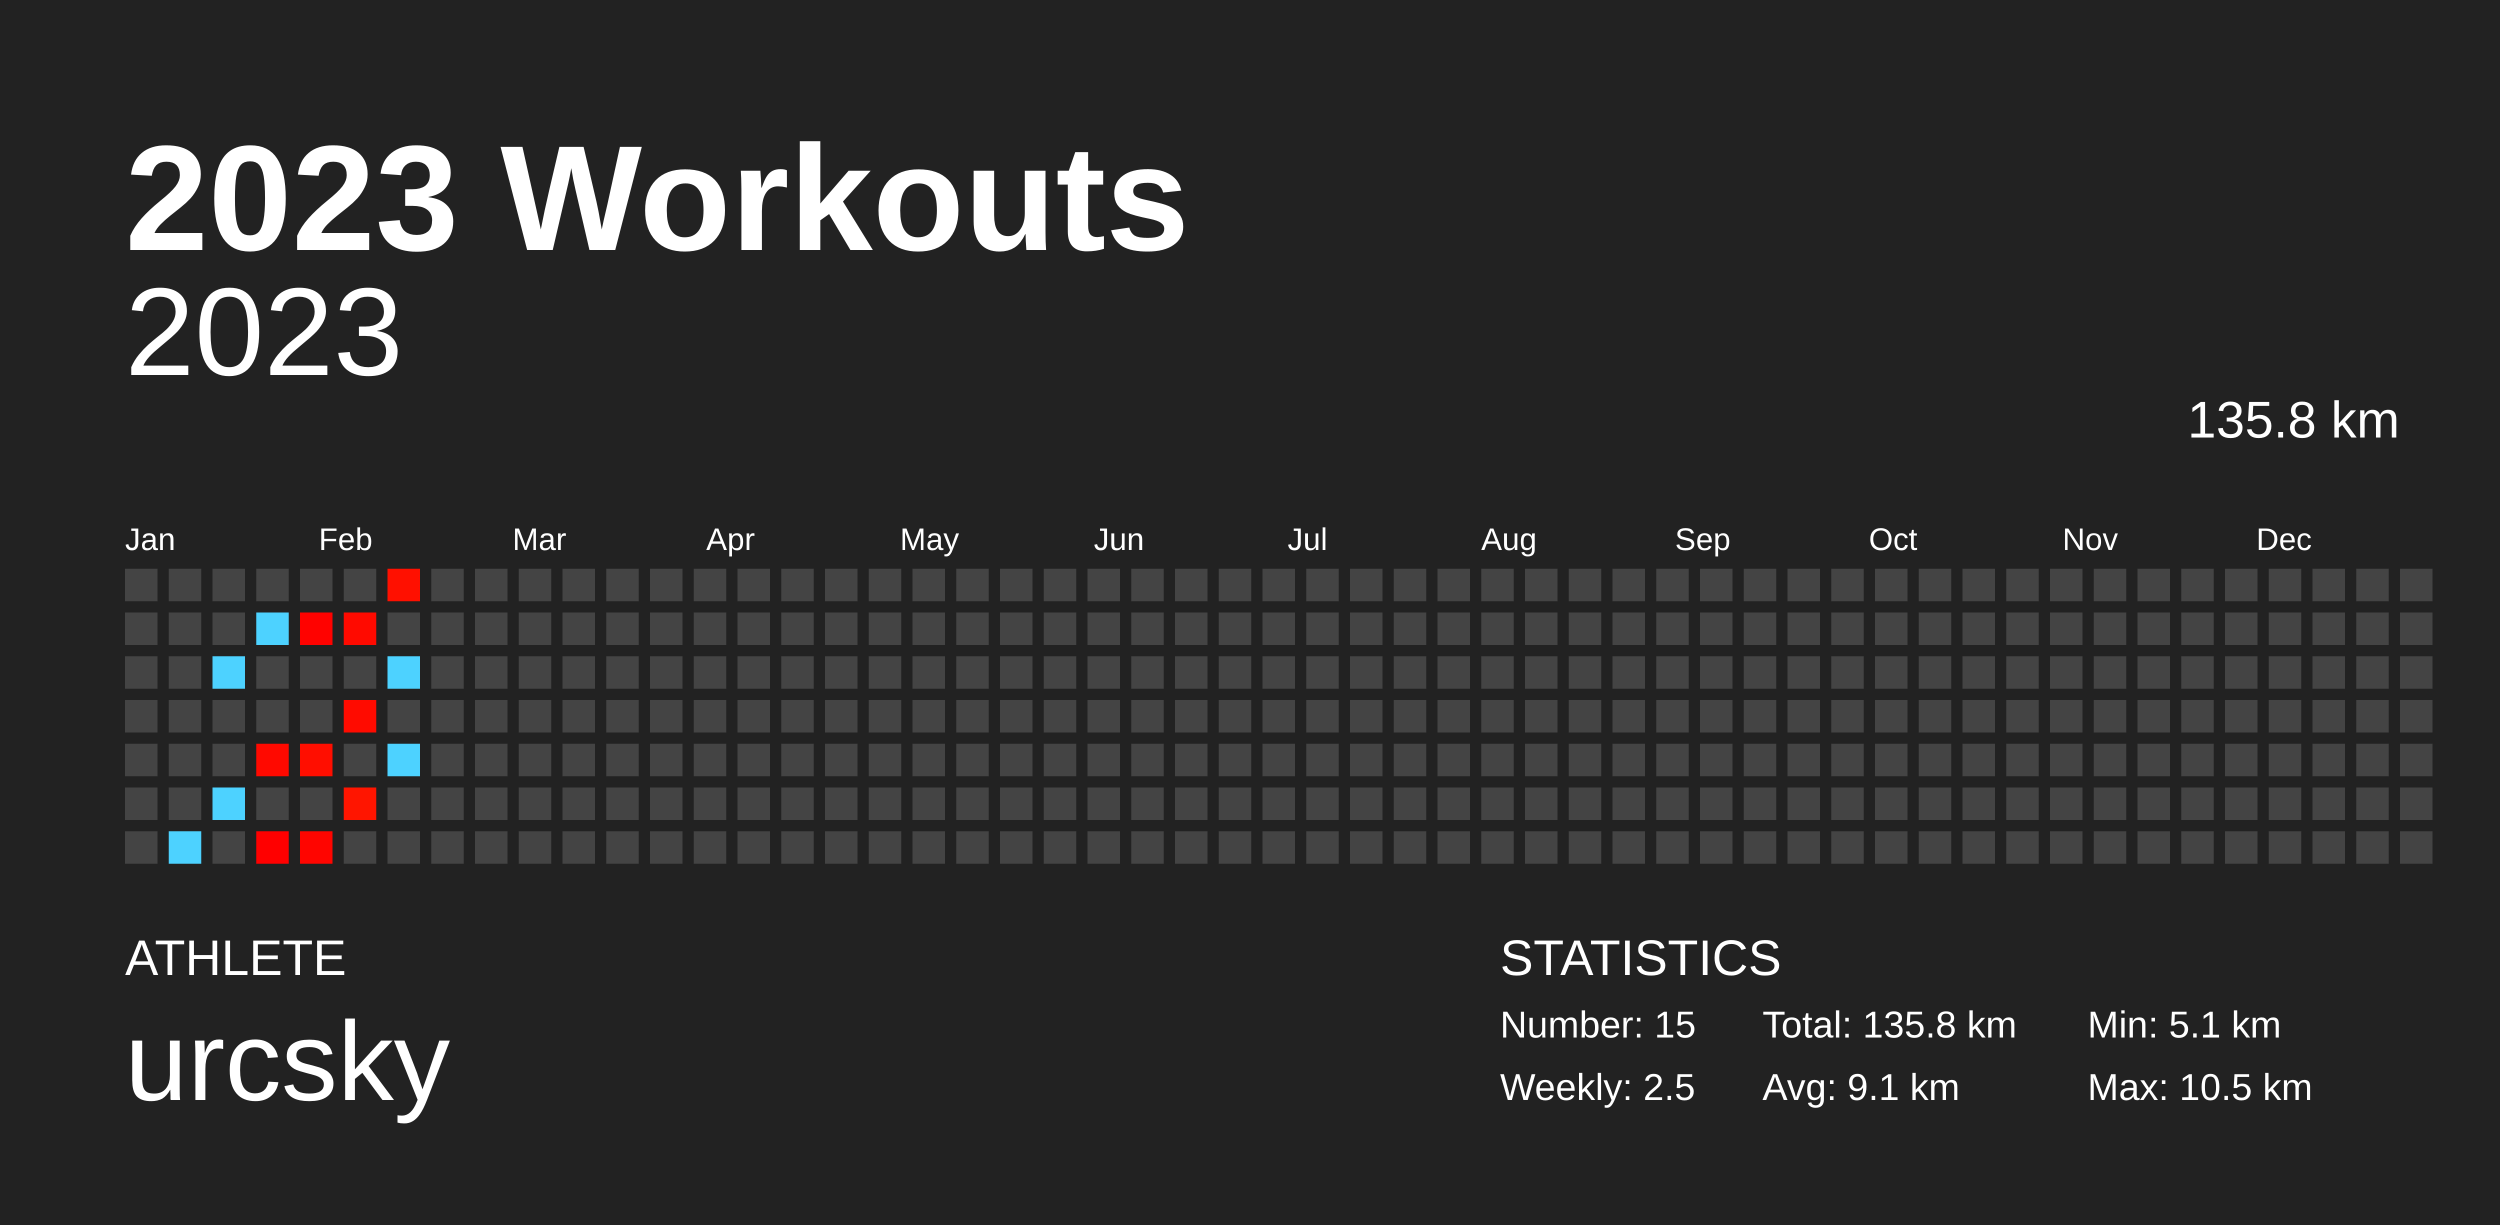
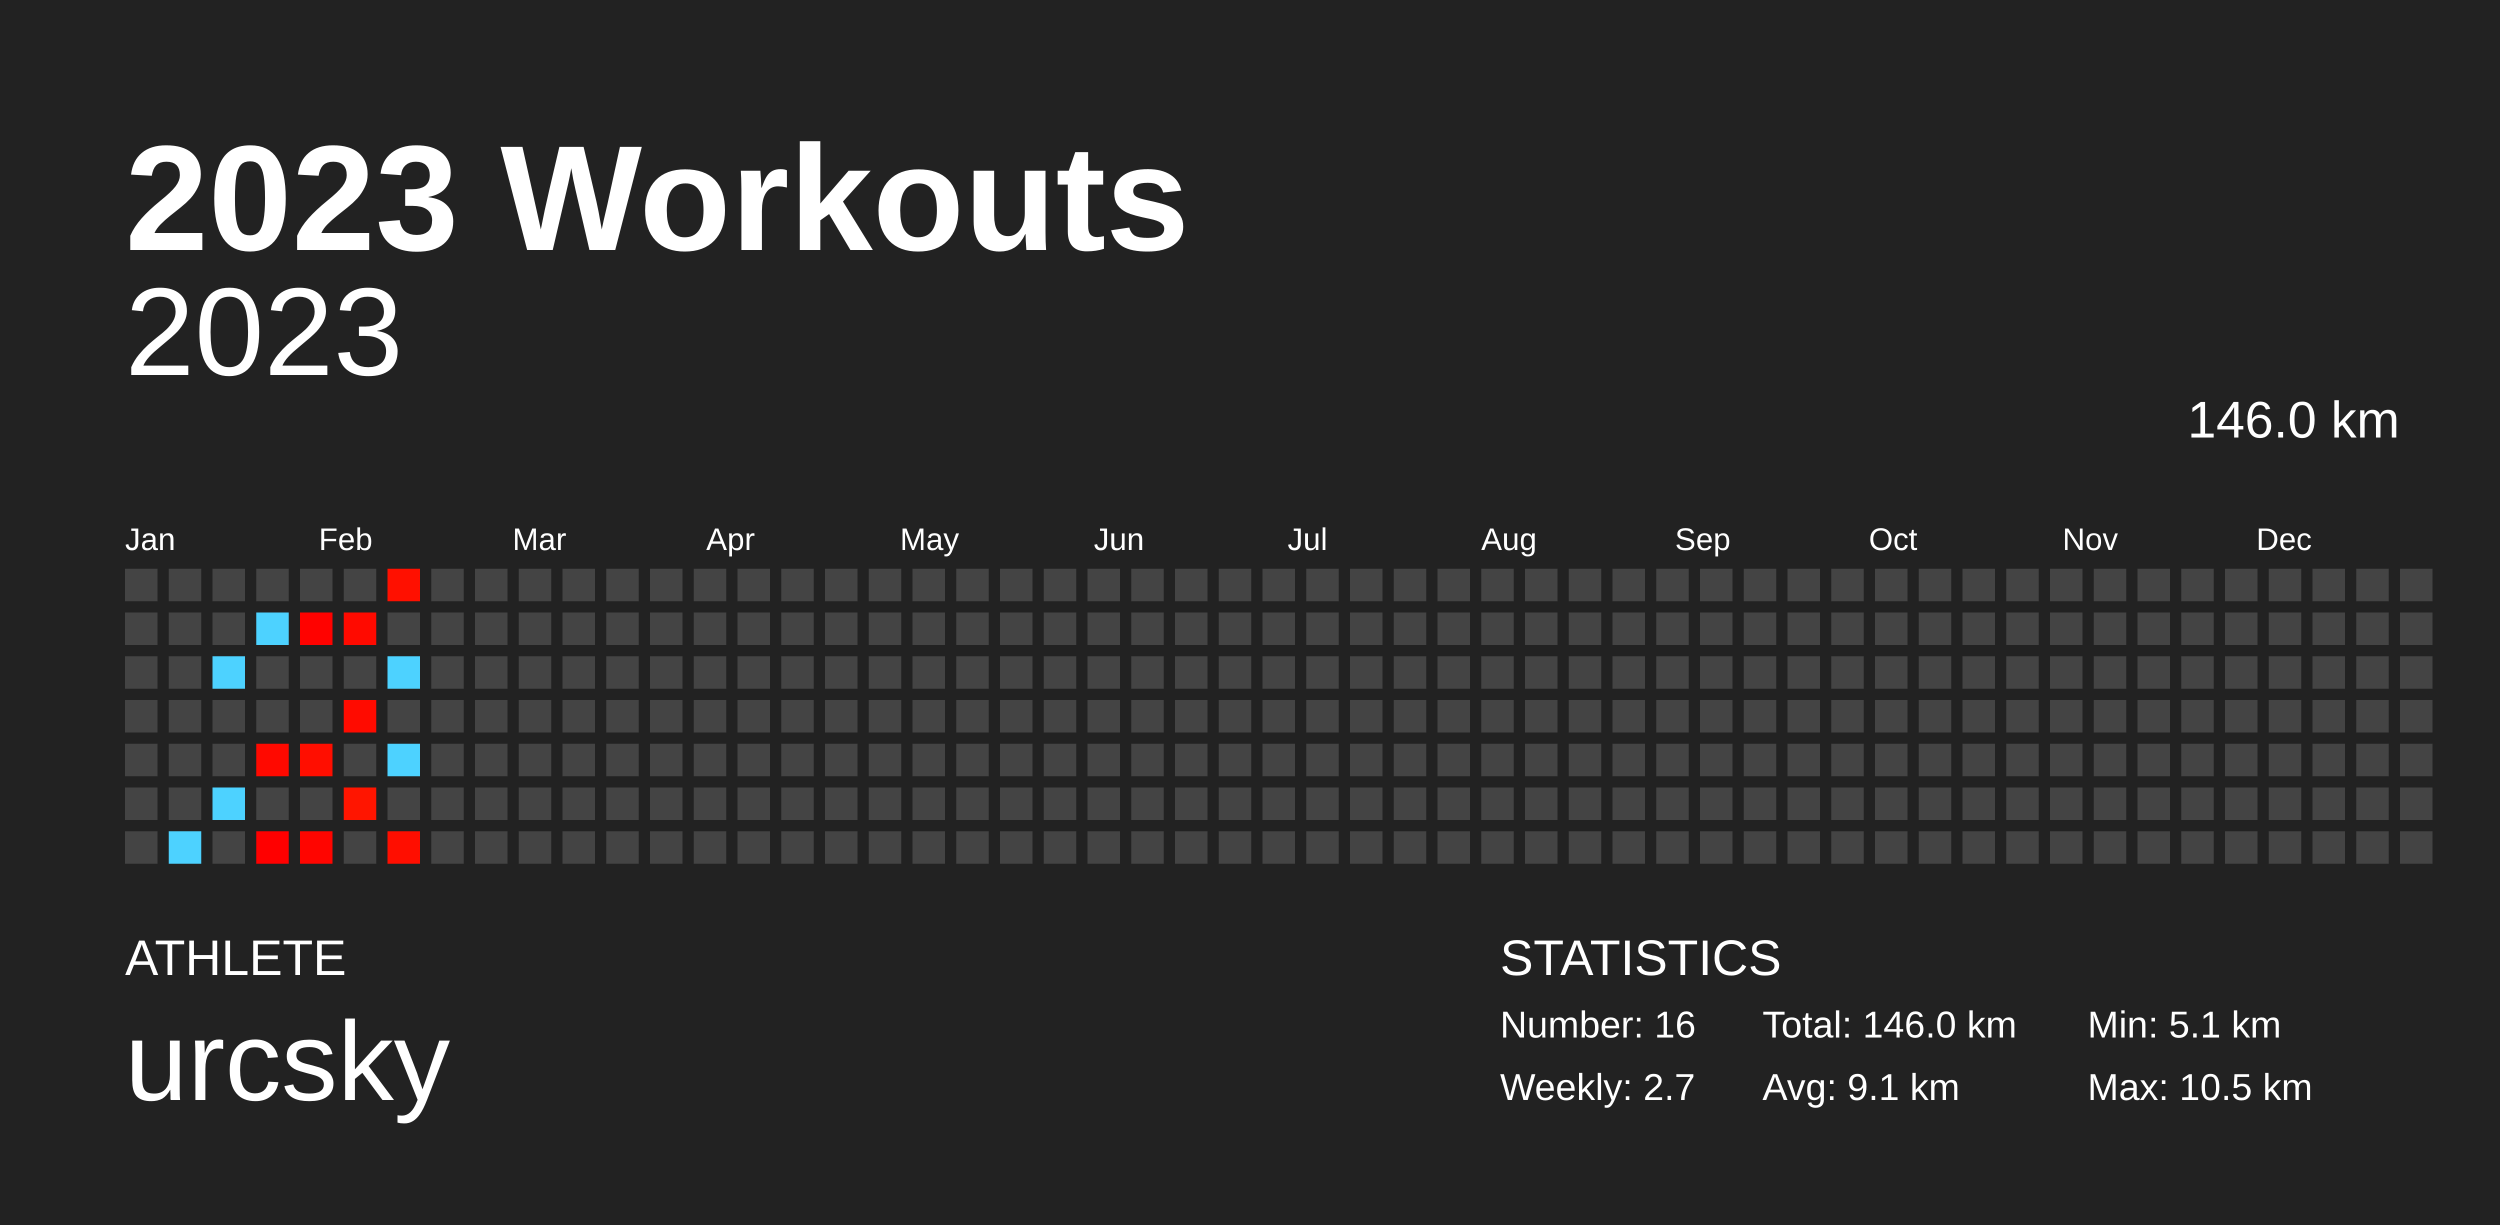
<svg xmlns="http://www.w3.org/2000/svg" baseProfile="full" height="98mm" version="1.1" viewBox="0,0,200,98" width="200mm">
  <defs />
  <rect fill="#222222" height="98" width="200" x="0" y="0" />
  <text fill="#FFFFFF" style="font-size:12px; font-family:Arial; font-weight:bold;" x="10" y="20">2023 Workouts</text>
  <text fill="#FFFFFF" style="font-size:4px; font-family:Arial" x="10" y="78">ATHLETE</text>
  <text fill="#FFFFFF" style="font-size:9px; font-family:Arial" x="10" y="88">urcsky</text>
  <text fill="#FFFFFF" style="font-size:4px; font-family:Arial" x="120" y="78">STATISTICS</text>
-   <text fill="#FFFFFF" style="font-size:3px; font-family:Arial" x="120" y="83">Number: 15</text>
-   <text fill="#FFFFFF" style="font-size:3px; font-family:Arial" x="120" y="88">Weekly: 2.5</text>
-   <text fill="#FFFFFF" style="font-size:3px; font-family:Arial" x="141" y="83">Total: 135.8 km</text>
+   <text fill="#FFFFFF" style="font-size:3px; font-family:Arial" x="120" y="83">Number: 16</text>
+   <text fill="#FFFFFF" style="font-size:3px; font-family:Arial" x="120" y="88">Weekly: 2.7</text>
+   <text fill="#FFFFFF" style="font-size:3px; font-family:Arial" x="141" y="83">Total: 146.0 km</text>
  <text fill="#FFFFFF" style="font-size:3px; font-family:Arial" x="141" y="88">Avg: 9.1 km</text>
  <text fill="#FFFFFF" style="font-size:3px; font-family:Arial" x="167" y="83">Min: 5.1 km</text>
  <text fill="#FFFFFF" style="font-size:3px; font-family:Arial" x="167" y="88">Max: 10.5 km</text>
  <text alignment-baseline="hanging" fill="#FFFFFF" style="font-size:10.0px; font-family:Arial;" x="10" y="30">2023</text>
-   <text alignment-baseline="hanging" fill="#FFFFFF" style="font-size:4.125px; font-family:Arial;" x="175" y="35">135.8 km</text>
+   <text alignment-baseline="hanging" fill="#FFFFFF" style="font-size:4.125px; font-family:Arial;" x="175" y="35">146.0 km</text>
  <text fill="#FFFFFF" style="font-size:2.5px; font-family:Arial" x="10.0" y="44">Jan</text>
  <text fill="#FFFFFF" style="font-size:2.5px; font-family:Arial" x="25.5" y="44">Feb</text>
  <text fill="#FFFFFF" style="font-size:2.5px; font-family:Arial" x="41.0" y="44">Mar</text>
  <text fill="#FFFFFF" style="font-size:2.5px; font-family:Arial" x="56.5" y="44">Apr</text>
  <text fill="#FFFFFF" style="font-size:2.5px; font-family:Arial" x="72.0" y="44">May</text>
  <text fill="#FFFFFF" style="font-size:2.5px; font-family:Arial" x="87.5" y="44">Jun</text>
  <text fill="#FFFFFF" style="font-size:2.5px; font-family:Arial" x="103.0" y="44">Jul</text>
  <text fill="#FFFFFF" style="font-size:2.5px; font-family:Arial" x="118.5" y="44">Aug</text>
  <text fill="#FFFFFF" style="font-size:2.5px; font-family:Arial" x="134.0" y="44">Sep</text>
  <text fill="#FFFFFF" style="font-size:2.5px; font-family:Arial" x="149.5" y="44">Oct</text>
  <text fill="#FFFFFF" style="font-size:2.5px; font-family:Arial" x="165.0" y="44">Nov</text>
  <text fill="#FFFFFF" style="font-size:2.5px; font-family:Arial" x="180.5" y="44">Dec</text>
  <rect fill="#444444" height="2.6" width="2.6" x="10.0" y="45.5" />
  <rect fill="#444444" height="2.6" width="2.6" x="10.0" y="49.0" />
  <rect fill="#444444" height="2.6" width="2.6" x="10.0" y="52.5" />
  <rect fill="#444444" height="2.6" width="2.6" x="10.0" y="56.0" />
  <rect fill="#444444" height="2.6" width="2.6" x="10.0" y="59.5" />
  <rect fill="#444444" height="2.6" width="2.6" x="10.0" y="63.0" />
  <rect fill="#444444" height="2.6" width="2.6" x="10.0" y="66.5" />
  <rect fill="#444444" height="2.6" width="2.6" x="13.5" y="45.5" />
  <rect fill="#444444" height="2.6" width="2.6" x="13.5" y="49.0" />
  <rect fill="#444444" height="2.6" width="2.6" x="13.5" y="52.5" />
  <rect fill="#444444" height="2.6" width="2.6" x="13.5" y="56.0" />
  <rect fill="#444444" height="2.6" width="2.6" x="13.5" y="59.5" />
  <rect fill="#444444" height="2.6" width="2.6" x="13.5" y="63.0" />
  <rect fill="#4dd2ff" height="2.6" width="2.6" x="13.5" y="66.5" />
  <rect fill="#444444" height="2.6" width="2.6" x="17.0" y="45.5" />
  <rect fill="#444444" height="2.6" width="2.6" x="17.0" y="49.0" />
  <rect fill="#4dd2ff" height="2.6" width="2.6" x="17.0" y="52.5" />
  <rect fill="#444444" height="2.6" width="2.6" x="17.0" y="56.0" />
  <rect fill="#444444" height="2.6" width="2.6" x="17.0" y="59.5" />
  <rect fill="#4dd2ff" height="2.6" width="2.6" x="17.0" y="63.0" />
  <rect fill="#444444" height="2.6" width="2.6" x="17.0" y="66.5" />
  <rect fill="#444444" height="2.6" width="2.6" x="20.5" y="45.5" />
  <rect fill="#4dd2ff" height="2.6" width="2.6" x="20.5" y="49.0" />
  <rect fill="#444444" height="2.6" width="2.6" x="20.5" y="52.5" />
  <rect fill="#444444" height="2.6" width="2.6" x="20.5" y="56.0" />
  <rect fill="#ff0900" height="2.6" width="2.6" x="20.5" y="59.5" />
  <rect fill="#444444" height="2.6" width="2.6" x="20.5" y="63.0" />
  <rect fill="#ff0000" height="2.6" width="2.6" x="20.5" y="66.5" />
  <rect fill="#444444" height="2.6" width="2.6" x="24.0" y="45.5" />
  <rect fill="#ff0200" height="2.6" width="2.6" x="24.0" y="49.0" />
  <rect fill="#444444" height="2.6" width="2.6" x="24.0" y="52.5" />
  <rect fill="#444444" height="2.6" width="2.6" x="24.0" y="56.0" />
  <rect fill="#ff0e00" height="2.6" width="2.6" x="24.0" y="59.5" />
  <rect fill="#444444" height="2.6" width="2.6" x="24.0" y="63.0" />
  <rect fill="#ff0500" height="2.6" width="2.6" x="24.0" y="66.5" />
  <rect fill="#444444" height="2.6" width="2.6" x="27.5" y="45.5" />
  <rect fill="#ff0a00" height="2.6" width="2.6" x="27.5" y="49.0" />
  <rect fill="#444444" height="2.6" width="2.6" x="27.5" y="52.5" />
  <rect fill="#ff0b00" height="2.6" width="2.6" x="27.5" y="56.0" />
  <rect fill="#444444" height="2.6" width="2.6" x="27.5" y="59.5" />
  <rect fill="#ff1500" height="2.6" width="2.6" x="27.5" y="63.0" />
  <rect fill="#444444" height="2.6" width="2.6" x="27.5" y="66.5" />
  <rect fill="#ff1000" height="2.6" width="2.6" x="31.0" y="45.5" />
  <rect fill="#444444" height="2.6" width="2.6" x="31.0" y="49.0" />
  <rect fill="#4dd2ff" height="2.6" width="2.6" x="31.0" y="52.5" />
  <rect fill="#444444" height="2.6" width="2.6" x="31.0" y="56.0" />
  <rect fill="#4dd2ff" height="2.6" width="2.6" x="31.0" y="59.5" />
  <rect fill="#444444" height="2.6" width="2.6" x="31.0" y="63.0" />
-   <rect fill="#444444" height="2.6" width="2.6" x="31.0" y="66.5" />
+   <rect fill="#ff0e00" height="2.6" width="2.6" x="31.0" y="66.5" />
  <rect fill="#444444" height="2.6" width="2.6" x="34.5" y="45.5" />
  <rect fill="#444444" height="2.6" width="2.6" x="34.5" y="49.0" />
  <rect fill="#444444" height="2.6" width="2.6" x="34.5" y="52.5" />
  <rect fill="#444444" height="2.6" width="2.6" x="34.5" y="56.0" />
  <rect fill="#444444" height="2.6" width="2.6" x="34.5" y="59.5" />
  <rect fill="#444444" height="2.6" width="2.6" x="34.5" y="63.0" />
  <rect fill="#444444" height="2.6" width="2.6" x="34.5" y="66.5" />
  <rect fill="#444444" height="2.6" width="2.6" x="38.0" y="45.5" />
  <rect fill="#444444" height="2.6" width="2.6" x="38.0" y="49.0" />
  <rect fill="#444444" height="2.6" width="2.6" x="38.0" y="52.5" />
  <rect fill="#444444" height="2.6" width="2.6" x="38.0" y="56.0" />
  <rect fill="#444444" height="2.6" width="2.6" x="38.0" y="59.5" />
  <rect fill="#444444" height="2.6" width="2.6" x="38.0" y="63.0" />
  <rect fill="#444444" height="2.6" width="2.6" x="38.0" y="66.5" />
  <rect fill="#444444" height="2.6" width="2.6" x="41.5" y="45.5" />
  <rect fill="#444444" height="2.6" width="2.6" x="41.5" y="49.0" />
  <rect fill="#444444" height="2.6" width="2.6" x="41.5" y="52.5" />
  <rect fill="#444444" height="2.6" width="2.6" x="41.5" y="56.0" />
  <rect fill="#444444" height="2.6" width="2.6" x="41.5" y="59.5" />
  <rect fill="#444444" height="2.6" width="2.6" x="41.5" y="63.0" />
  <rect fill="#444444" height="2.6" width="2.6" x="41.5" y="66.5" />
  <rect fill="#444444" height="2.6" width="2.6" x="45.0" y="45.5" />
  <rect fill="#444444" height="2.6" width="2.6" x="45.0" y="49.0" />
  <rect fill="#444444" height="2.6" width="2.6" x="45.0" y="52.5" />
  <rect fill="#444444" height="2.6" width="2.6" x="45.0" y="56.0" />
  <rect fill="#444444" height="2.6" width="2.6" x="45.0" y="59.5" />
  <rect fill="#444444" height="2.6" width="2.6" x="45.0" y="63.0" />
  <rect fill="#444444" height="2.6" width="2.6" x="45.0" y="66.5" />
  <rect fill="#444444" height="2.6" width="2.6" x="48.5" y="45.5" />
  <rect fill="#444444" height="2.6" width="2.6" x="48.5" y="49.0" />
  <rect fill="#444444" height="2.6" width="2.6" x="48.5" y="52.5" />
  <rect fill="#444444" height="2.6" width="2.6" x="48.5" y="56.0" />
  <rect fill="#444444" height="2.6" width="2.6" x="48.5" y="59.5" />
  <rect fill="#444444" height="2.6" width="2.6" x="48.5" y="63.0" />
  <rect fill="#444444" height="2.6" width="2.6" x="48.5" y="66.5" />
  <rect fill="#444444" height="2.6" width="2.6" x="52.0" y="45.5" />
  <rect fill="#444444" height="2.6" width="2.6" x="52.0" y="49.0" />
  <rect fill="#444444" height="2.6" width="2.6" x="52.0" y="52.5" />
  <rect fill="#444444" height="2.6" width="2.6" x="52.0" y="56.0" />
  <rect fill="#444444" height="2.6" width="2.6" x="52.0" y="59.5" />
  <rect fill="#444444" height="2.6" width="2.6" x="52.0" y="63.0" />
  <rect fill="#444444" height="2.6" width="2.6" x="52.0" y="66.5" />
  <rect fill="#444444" height="2.6" width="2.6" x="55.5" y="45.5" />
  <rect fill="#444444" height="2.6" width="2.6" x="55.5" y="49.0" />
  <rect fill="#444444" height="2.6" width="2.6" x="55.5" y="52.5" />
  <rect fill="#444444" height="2.6" width="2.6" x="55.5" y="56.0" />
  <rect fill="#444444" height="2.6" width="2.6" x="55.5" y="59.5" />
  <rect fill="#444444" height="2.6" width="2.6" x="55.5" y="63.0" />
  <rect fill="#444444" height="2.6" width="2.6" x="55.5" y="66.5" />
  <rect fill="#444444" height="2.6" width="2.6" x="59.0" y="45.5" />
  <rect fill="#444444" height="2.6" width="2.6" x="59.0" y="49.0" />
  <rect fill="#444444" height="2.6" width="2.6" x="59.0" y="52.5" />
  <rect fill="#444444" height="2.6" width="2.6" x="59.0" y="56.0" />
  <rect fill="#444444" height="2.6" width="2.6" x="59.0" y="59.5" />
  <rect fill="#444444" height="2.6" width="2.6" x="59.0" y="63.0" />
  <rect fill="#444444" height="2.6" width="2.6" x="59.0" y="66.5" />
  <rect fill="#444444" height="2.6" width="2.6" x="62.5" y="45.5" />
  <rect fill="#444444" height="2.6" width="2.6" x="62.5" y="49.0" />
  <rect fill="#444444" height="2.6" width="2.6" x="62.5" y="52.5" />
  <rect fill="#444444" height="2.6" width="2.6" x="62.5" y="56.0" />
  <rect fill="#444444" height="2.6" width="2.6" x="62.5" y="59.5" />
  <rect fill="#444444" height="2.6" width="2.6" x="62.5" y="63.0" />
  <rect fill="#444444" height="2.6" width="2.6" x="62.5" y="66.5" />
  <rect fill="#444444" height="2.6" width="2.6" x="66.0" y="45.5" />
  <rect fill="#444444" height="2.6" width="2.6" x="66.0" y="49.0" />
  <rect fill="#444444" height="2.6" width="2.6" x="66.0" y="52.5" />
  <rect fill="#444444" height="2.6" width="2.6" x="66.0" y="56.0" />
  <rect fill="#444444" height="2.6" width="2.6" x="66.0" y="59.5" />
  <rect fill="#444444" height="2.6" width="2.6" x="66.0" y="63.0" />
  <rect fill="#444444" height="2.6" width="2.6" x="66.0" y="66.5" />
  <rect fill="#444444" height="2.6" width="2.6" x="69.5" y="45.5" />
  <rect fill="#444444" height="2.6" width="2.6" x="69.5" y="49.0" />
  <rect fill="#444444" height="2.6" width="2.6" x="69.5" y="52.5" />
  <rect fill="#444444" height="2.6" width="2.6" x="69.5" y="56.0" />
  <rect fill="#444444" height="2.6" width="2.6" x="69.5" y="59.5" />
  <rect fill="#444444" height="2.6" width="2.6" x="69.5" y="63.0" />
  <rect fill="#444444" height="2.6" width="2.6" x="69.5" y="66.5" />
  <rect fill="#444444" height="2.6" width="2.6" x="73.0" y="45.5" />
  <rect fill="#444444" height="2.6" width="2.6" x="73.0" y="49.0" />
  <rect fill="#444444" height="2.6" width="2.6" x="73.0" y="52.5" />
  <rect fill="#444444" height="2.6" width="2.6" x="73.0" y="56.0" />
  <rect fill="#444444" height="2.6" width="2.6" x="73.0" y="59.5" />
  <rect fill="#444444" height="2.6" width="2.6" x="73.0" y="63.0" />
  <rect fill="#444444" height="2.6" width="2.6" x="73.0" y="66.5" />
  <rect fill="#444444" height="2.6" width="2.6" x="76.5" y="45.5" />
  <rect fill="#444444" height="2.6" width="2.6" x="76.5" y="49.0" />
  <rect fill="#444444" height="2.6" width="2.6" x="76.5" y="52.5" />
  <rect fill="#444444" height="2.6" width="2.6" x="76.5" y="56.0" />
  <rect fill="#444444" height="2.6" width="2.6" x="76.5" y="59.5" />
  <rect fill="#444444" height="2.6" width="2.6" x="76.5" y="63.0" />
  <rect fill="#444444" height="2.6" width="2.6" x="76.5" y="66.5" />
  <rect fill="#444444" height="2.6" width="2.6" x="80.0" y="45.5" />
  <rect fill="#444444" height="2.6" width="2.6" x="80.0" y="49.0" />
  <rect fill="#444444" height="2.6" width="2.6" x="80.0" y="52.5" />
  <rect fill="#444444" height="2.6" width="2.6" x="80.0" y="56.0" />
  <rect fill="#444444" height="2.6" width="2.6" x="80.0" y="59.5" />
  <rect fill="#444444" height="2.6" width="2.6" x="80.0" y="63.0" />
  <rect fill="#444444" height="2.6" width="2.6" x="80.0" y="66.5" />
  <rect fill="#444444" height="2.6" width="2.6" x="83.5" y="45.5" />
  <rect fill="#444444" height="2.6" width="2.6" x="83.5" y="49.0" />
  <rect fill="#444444" height="2.6" width="2.6" x="83.5" y="52.5" />
  <rect fill="#444444" height="2.6" width="2.6" x="83.5" y="56.0" />
  <rect fill="#444444" height="2.6" width="2.6" x="83.5" y="59.5" />
  <rect fill="#444444" height="2.6" width="2.6" x="83.5" y="63.0" />
  <rect fill="#444444" height="2.6" width="2.6" x="83.5" y="66.5" />
  <rect fill="#444444" height="2.6" width="2.6" x="87.0" y="45.5" />
  <rect fill="#444444" height="2.6" width="2.6" x="87.0" y="49.0" />
  <rect fill="#444444" height="2.6" width="2.6" x="87.0" y="52.5" />
  <rect fill="#444444" height="2.6" width="2.6" x="87.0" y="56.0" />
  <rect fill="#444444" height="2.6" width="2.6" x="87.0" y="59.5" />
  <rect fill="#444444" height="2.6" width="2.6" x="87.0" y="63.0" />
  <rect fill="#444444" height="2.6" width="2.6" x="87.0" y="66.5" />
  <rect fill="#444444" height="2.6" width="2.6" x="90.5" y="45.5" />
  <rect fill="#444444" height="2.6" width="2.6" x="90.5" y="49.0" />
  <rect fill="#444444" height="2.6" width="2.6" x="90.5" y="52.5" />
  <rect fill="#444444" height="2.6" width="2.6" x="90.5" y="56.0" />
  <rect fill="#444444" height="2.6" width="2.6" x="90.5" y="59.5" />
  <rect fill="#444444" height="2.6" width="2.6" x="90.5" y="63.0" />
  <rect fill="#444444" height="2.6" width="2.6" x="90.5" y="66.5" />
  <rect fill="#444444" height="2.6" width="2.6" x="94.0" y="45.5" />
  <rect fill="#444444" height="2.6" width="2.6" x="94.0" y="49.0" />
  <rect fill="#444444" height="2.6" width="2.6" x="94.0" y="52.5" />
  <rect fill="#444444" height="2.6" width="2.6" x="94.0" y="56.0" />
  <rect fill="#444444" height="2.6" width="2.6" x="94.0" y="59.5" />
  <rect fill="#444444" height="2.6" width="2.6" x="94.0" y="63.0" />
  <rect fill="#444444" height="2.6" width="2.6" x="94.0" y="66.5" />
  <rect fill="#444444" height="2.6" width="2.6" x="97.5" y="45.5" />
  <rect fill="#444444" height="2.6" width="2.6" x="97.5" y="49.0" />
  <rect fill="#444444" height="2.6" width="2.6" x="97.5" y="52.5" />
  <rect fill="#444444" height="2.6" width="2.6" x="97.5" y="56.0" />
  <rect fill="#444444" height="2.6" width="2.6" x="97.5" y="59.5" />
  <rect fill="#444444" height="2.6" width="2.6" x="97.5" y="63.0" />
  <rect fill="#444444" height="2.6" width="2.6" x="97.5" y="66.5" />
  <rect fill="#444444" height="2.6" width="2.6" x="101.0" y="45.5" />
  <rect fill="#444444" height="2.6" width="2.6" x="101.0" y="49.0" />
  <rect fill="#444444" height="2.6" width="2.6" x="101.0" y="52.5" />
  <rect fill="#444444" height="2.6" width="2.6" x="101.0" y="56.0" />
  <rect fill="#444444" height="2.6" width="2.6" x="101.0" y="59.5" />
  <rect fill="#444444" height="2.6" width="2.6" x="101.0" y="63.0" />
  <rect fill="#444444" height="2.6" width="2.6" x="101.0" y="66.5" />
  <rect fill="#444444" height="2.6" width="2.6" x="104.5" y="45.5" />
  <rect fill="#444444" height="2.6" width="2.6" x="104.5" y="49.0" />
  <rect fill="#444444" height="2.6" width="2.6" x="104.5" y="52.5" />
  <rect fill="#444444" height="2.6" width="2.6" x="104.5" y="56.0" />
  <rect fill="#444444" height="2.6" width="2.6" x="104.5" y="59.5" />
  <rect fill="#444444" height="2.6" width="2.6" x="104.5" y="63.0" />
  <rect fill="#444444" height="2.6" width="2.6" x="104.5" y="66.5" />
  <rect fill="#444444" height="2.6" width="2.6" x="108.0" y="45.5" />
  <rect fill="#444444" height="2.6" width="2.6" x="108.0" y="49.0" />
  <rect fill="#444444" height="2.6" width="2.6" x="108.0" y="52.5" />
  <rect fill="#444444" height="2.6" width="2.6" x="108.0" y="56.0" />
  <rect fill="#444444" height="2.6" width="2.6" x="108.0" y="59.5" />
  <rect fill="#444444" height="2.6" width="2.6" x="108.0" y="63.0" />
  <rect fill="#444444" height="2.6" width="2.6" x="108.0" y="66.5" />
  <rect fill="#444444" height="2.6" width="2.6" x="111.5" y="45.5" />
  <rect fill="#444444" height="2.6" width="2.6" x="111.5" y="49.0" />
  <rect fill="#444444" height="2.6" width="2.6" x="111.5" y="52.5" />
  <rect fill="#444444" height="2.6" width="2.6" x="111.5" y="56.0" />
  <rect fill="#444444" height="2.6" width="2.6" x="111.5" y="59.5" />
  <rect fill="#444444" height="2.6" width="2.6" x="111.5" y="63.0" />
  <rect fill="#444444" height="2.6" width="2.6" x="111.5" y="66.5" />
  <rect fill="#444444" height="2.6" width="2.6" x="115.0" y="45.5" />
  <rect fill="#444444" height="2.6" width="2.6" x="115.0" y="49.0" />
  <rect fill="#444444" height="2.6" width="2.6" x="115.0" y="52.5" />
  <rect fill="#444444" height="2.6" width="2.6" x="115.0" y="56.0" />
  <rect fill="#444444" height="2.6" width="2.6" x="115.0" y="59.5" />
  <rect fill="#444444" height="2.6" width="2.6" x="115.0" y="63.0" />
  <rect fill="#444444" height="2.6" width="2.6" x="115.0" y="66.5" />
  <rect fill="#444444" height="2.6" width="2.6" x="118.5" y="45.5" />
  <rect fill="#444444" height="2.6" width="2.6" x="118.5" y="49.0" />
  <rect fill="#444444" height="2.6" width="2.6" x="118.5" y="52.5" />
  <rect fill="#444444" height="2.6" width="2.6" x="118.5" y="56.0" />
  <rect fill="#444444" height="2.6" width="2.6" x="118.5" y="59.5" />
  <rect fill="#444444" height="2.6" width="2.6" x="118.5" y="63.0" />
  <rect fill="#444444" height="2.6" width="2.6" x="118.5" y="66.5" />
  <rect fill="#444444" height="2.6" width="2.6" x="122.0" y="45.5" />
  <rect fill="#444444" height="2.6" width="2.6" x="122.0" y="49.0" />
  <rect fill="#444444" height="2.6" width="2.6" x="122.0" y="52.5" />
  <rect fill="#444444" height="2.6" width="2.6" x="122.0" y="56.0" />
  <rect fill="#444444" height="2.6" width="2.6" x="122.0" y="59.5" />
  <rect fill="#444444" height="2.6" width="2.6" x="122.0" y="63.0" />
  <rect fill="#444444" height="2.6" width="2.6" x="122.0" y="66.5" />
  <rect fill="#444444" height="2.6" width="2.6" x="125.5" y="45.5" />
  <rect fill="#444444" height="2.6" width="2.6" x="125.5" y="49.0" />
  <rect fill="#444444" height="2.6" width="2.6" x="125.5" y="52.5" />
  <rect fill="#444444" height="2.6" width="2.6" x="125.5" y="56.0" />
  <rect fill="#444444" height="2.6" width="2.6" x="125.5" y="59.5" />
  <rect fill="#444444" height="2.6" width="2.6" x="125.5" y="63.0" />
  <rect fill="#444444" height="2.6" width="2.6" x="125.5" y="66.5" />
  <rect fill="#444444" height="2.6" width="2.6" x="129.0" y="45.5" />
  <rect fill="#444444" height="2.6" width="2.6" x="129.0" y="49.0" />
  <rect fill="#444444" height="2.6" width="2.6" x="129.0" y="52.5" />
  <rect fill="#444444" height="2.6" width="2.6" x="129.0" y="56.0" />
  <rect fill="#444444" height="2.6" width="2.6" x="129.0" y="59.5" />
  <rect fill="#444444" height="2.6" width="2.6" x="129.0" y="63.0" />
  <rect fill="#444444" height="2.6" width="2.6" x="129.0" y="66.5" />
  <rect fill="#444444" height="2.6" width="2.6" x="132.5" y="45.5" />
  <rect fill="#444444" height="2.6" width="2.6" x="132.5" y="49.0" />
  <rect fill="#444444" height="2.6" width="2.6" x="132.5" y="52.5" />
  <rect fill="#444444" height="2.6" width="2.6" x="132.5" y="56.0" />
  <rect fill="#444444" height="2.6" width="2.6" x="132.5" y="59.5" />
  <rect fill="#444444" height="2.6" width="2.6" x="132.5" y="63.0" />
  <rect fill="#444444" height="2.6" width="2.6" x="132.5" y="66.5" />
  <rect fill="#444444" height="2.6" width="2.6" x="136.0" y="45.5" />
  <rect fill="#444444" height="2.6" width="2.6" x="136.0" y="49.0" />
  <rect fill="#444444" height="2.6" width="2.6" x="136.0" y="52.5" />
  <rect fill="#444444" height="2.6" width="2.6" x="136.0" y="56.0" />
  <rect fill="#444444" height="2.6" width="2.6" x="136.0" y="59.5" />
  <rect fill="#444444" height="2.6" width="2.6" x="136.0" y="63.0" />
  <rect fill="#444444" height="2.6" width="2.6" x="136.0" y="66.5" />
  <rect fill="#444444" height="2.6" width="2.6" x="139.5" y="45.5" />
  <rect fill="#444444" height="2.6" width="2.6" x="139.5" y="49.0" />
  <rect fill="#444444" height="2.6" width="2.6" x="139.5" y="52.5" />
  <rect fill="#444444" height="2.6" width="2.6" x="139.5" y="56.0" />
  <rect fill="#444444" height="2.6" width="2.6" x="139.5" y="59.5" />
  <rect fill="#444444" height="2.6" width="2.6" x="139.5" y="63.0" />
  <rect fill="#444444" height="2.6" width="2.6" x="139.5" y="66.5" />
  <rect fill="#444444" height="2.6" width="2.6" x="143.0" y="45.5" />
  <rect fill="#444444" height="2.6" width="2.6" x="143.0" y="49.0" />
  <rect fill="#444444" height="2.6" width="2.6" x="143.0" y="52.5" />
  <rect fill="#444444" height="2.6" width="2.6" x="143.0" y="56.0" />
  <rect fill="#444444" height="2.6" width="2.6" x="143.0" y="59.5" />
  <rect fill="#444444" height="2.6" width="2.6" x="143.0" y="63.0" />
  <rect fill="#444444" height="2.6" width="2.6" x="143.0" y="66.5" />
  <rect fill="#444444" height="2.6" width="2.6" x="146.5" y="45.5" />
  <rect fill="#444444" height="2.6" width="2.6" x="146.5" y="49.0" />
  <rect fill="#444444" height="2.6" width="2.6" x="146.5" y="52.5" />
  <rect fill="#444444" height="2.6" width="2.6" x="146.5" y="56.0" />
  <rect fill="#444444" height="2.6" width="2.6" x="146.5" y="59.5" />
  <rect fill="#444444" height="2.6" width="2.6" x="146.5" y="63.0" />
  <rect fill="#444444" height="2.6" width="2.6" x="146.5" y="66.5" />
  <rect fill="#444444" height="2.6" width="2.6" x="150.0" y="45.5" />
  <rect fill="#444444" height="2.6" width="2.6" x="150.0" y="49.0" />
  <rect fill="#444444" height="2.6" width="2.6" x="150.0" y="52.5" />
  <rect fill="#444444" height="2.6" width="2.6" x="150.0" y="56.0" />
  <rect fill="#444444" height="2.6" width="2.6" x="150.0" y="59.5" />
  <rect fill="#444444" height="2.6" width="2.6" x="150.0" y="63.0" />
  <rect fill="#444444" height="2.6" width="2.6" x="150.0" y="66.5" />
  <rect fill="#444444" height="2.6" width="2.6" x="153.5" y="45.5" />
  <rect fill="#444444" height="2.6" width="2.6" x="153.5" y="49.0" />
  <rect fill="#444444" height="2.6" width="2.6" x="153.5" y="52.5" />
  <rect fill="#444444" height="2.6" width="2.6" x="153.5" y="56.0" />
  <rect fill="#444444" height="2.6" width="2.6" x="153.5" y="59.5" />
  <rect fill="#444444" height="2.6" width="2.6" x="153.5" y="63.0" />
  <rect fill="#444444" height="2.6" width="2.6" x="153.5" y="66.5" />
  <rect fill="#444444" height="2.6" width="2.6" x="157.0" y="45.5" />
  <rect fill="#444444" height="2.6" width="2.6" x="157.0" y="49.0" />
  <rect fill="#444444" height="2.6" width="2.6" x="157.0" y="52.5" />
  <rect fill="#444444" height="2.6" width="2.6" x="157.0" y="56.0" />
  <rect fill="#444444" height="2.6" width="2.6" x="157.0" y="59.5" />
  <rect fill="#444444" height="2.6" width="2.6" x="157.0" y="63.0" />
  <rect fill="#444444" height="2.6" width="2.6" x="157.0" y="66.5" />
  <rect fill="#444444" height="2.6" width="2.6" x="160.5" y="45.5" />
  <rect fill="#444444" height="2.6" width="2.6" x="160.5" y="49.0" />
  <rect fill="#444444" height="2.6" width="2.6" x="160.5" y="52.5" />
  <rect fill="#444444" height="2.6" width="2.6" x="160.5" y="56.0" />
  <rect fill="#444444" height="2.6" width="2.6" x="160.5" y="59.5" />
  <rect fill="#444444" height="2.6" width="2.6" x="160.5" y="63.0" />
  <rect fill="#444444" height="2.6" width="2.6" x="160.5" y="66.5" />
  <rect fill="#444444" height="2.6" width="2.6" x="164.0" y="45.5" />
  <rect fill="#444444" height="2.6" width="2.6" x="164.0" y="49.0" />
  <rect fill="#444444" height="2.6" width="2.6" x="164.0" y="52.5" />
  <rect fill="#444444" height="2.6" width="2.6" x="164.0" y="56.0" />
  <rect fill="#444444" height="2.6" width="2.6" x="164.0" y="59.5" />
  <rect fill="#444444" height="2.6" width="2.6" x="164.0" y="63.0" />
  <rect fill="#444444" height="2.6" width="2.6" x="164.0" y="66.5" />
  <rect fill="#444444" height="2.6" width="2.6" x="167.5" y="45.5" />
  <rect fill="#444444" height="2.6" width="2.6" x="167.5" y="49.0" />
  <rect fill="#444444" height="2.6" width="2.6" x="167.5" y="52.5" />
  <rect fill="#444444" height="2.6" width="2.6" x="167.5" y="56.0" />
  <rect fill="#444444" height="2.6" width="2.6" x="167.5" y="59.5" />
  <rect fill="#444444" height="2.6" width="2.6" x="167.5" y="63.0" />
  <rect fill="#444444" height="2.6" width="2.6" x="167.5" y="66.5" />
  <rect fill="#444444" height="2.6" width="2.6" x="171.0" y="45.5" />
  <rect fill="#444444" height="2.6" width="2.6" x="171.0" y="49.0" />
  <rect fill="#444444" height="2.6" width="2.6" x="171.0" y="52.5" />
  <rect fill="#444444" height="2.6" width="2.6" x="171.0" y="56.0" />
  <rect fill="#444444" height="2.6" width="2.6" x="171.0" y="59.5" />
  <rect fill="#444444" height="2.6" width="2.6" x="171.0" y="63.0" />
  <rect fill="#444444" height="2.6" width="2.6" x="171.0" y="66.5" />
  <rect fill="#444444" height="2.6" width="2.6" x="174.5" y="45.5" />
  <rect fill="#444444" height="2.6" width="2.6" x="174.5" y="49.0" />
  <rect fill="#444444" height="2.6" width="2.6" x="174.5" y="52.5" />
  <rect fill="#444444" height="2.6" width="2.6" x="174.5" y="56.0" />
  <rect fill="#444444" height="2.6" width="2.6" x="174.5" y="59.5" />
  <rect fill="#444444" height="2.6" width="2.6" x="174.5" y="63.0" />
  <rect fill="#444444" height="2.6" width="2.6" x="174.5" y="66.5" />
  <rect fill="#444444" height="2.6" width="2.6" x="178.0" y="45.5" />
  <rect fill="#444444" height="2.6" width="2.6" x="178.0" y="49.0" />
  <rect fill="#444444" height="2.6" width="2.6" x="178.0" y="52.5" />
  <rect fill="#444444" height="2.6" width="2.6" x="178.0" y="56.0" />
  <rect fill="#444444" height="2.6" width="2.6" x="178.0" y="59.5" />
  <rect fill="#444444" height="2.6" width="2.6" x="178.0" y="63.0" />
  <rect fill="#444444" height="2.6" width="2.6" x="178.0" y="66.5" />
  <rect fill="#444444" height="2.6" width="2.6" x="181.5" y="45.5" />
  <rect fill="#444444" height="2.6" width="2.6" x="181.5" y="49.0" />
  <rect fill="#444444" height="2.6" width="2.6" x="181.5" y="52.5" />
  <rect fill="#444444" height="2.6" width="2.6" x="181.5" y="56.0" />
  <rect fill="#444444" height="2.6" width="2.6" x="181.5" y="59.5" />
  <rect fill="#444444" height="2.6" width="2.6" x="181.5" y="63.0" />
  <rect fill="#444444" height="2.6" width="2.6" x="181.5" y="66.5" />
  <rect fill="#444444" height="2.6" width="2.6" x="185.0" y="45.5" />
  <rect fill="#444444" height="2.6" width="2.6" x="185.0" y="49.0" />
  <rect fill="#444444" height="2.6" width="2.6" x="185.0" y="52.5" />
  <rect fill="#444444" height="2.6" width="2.6" x="185.0" y="56.0" />
  <rect fill="#444444" height="2.6" width="2.6" x="185.0" y="59.5" />
  <rect fill="#444444" height="2.6" width="2.6" x="185.0" y="63.0" />
  <rect fill="#444444" height="2.6" width="2.6" x="185.0" y="66.5" />
  <rect fill="#444444" height="2.6" width="2.6" x="188.5" y="45.5" />
  <rect fill="#444444" height="2.6" width="2.6" x="188.5" y="49.0" />
  <rect fill="#444444" height="2.6" width="2.6" x="188.5" y="52.5" />
  <rect fill="#444444" height="2.6" width="2.6" x="188.5" y="56.0" />
  <rect fill="#444444" height="2.6" width="2.6" x="188.5" y="59.5" />
  <rect fill="#444444" height="2.6" width="2.6" x="188.5" y="63.0" />
  <rect fill="#444444" height="2.6" width="2.6" x="188.5" y="66.5" />
  <rect fill="#444444" height="2.6" width="2.6" x="192.0" y="45.5" />
  <rect fill="#444444" height="2.6" width="2.6" x="192.0" y="49.0" />
  <rect fill="#444444" height="2.6" width="2.6" x="192.0" y="52.5" />
  <rect fill="#444444" height="2.6" width="2.6" x="192.0" y="56.0" />
  <rect fill="#444444" height="2.6" width="2.6" x="192.0" y="59.5" />
  <rect fill="#444444" height="2.6" width="2.6" x="192.0" y="63.0" />
  <rect fill="#444444" height="2.6" width="2.6" x="192.0" y="66.5" />
</svg>
